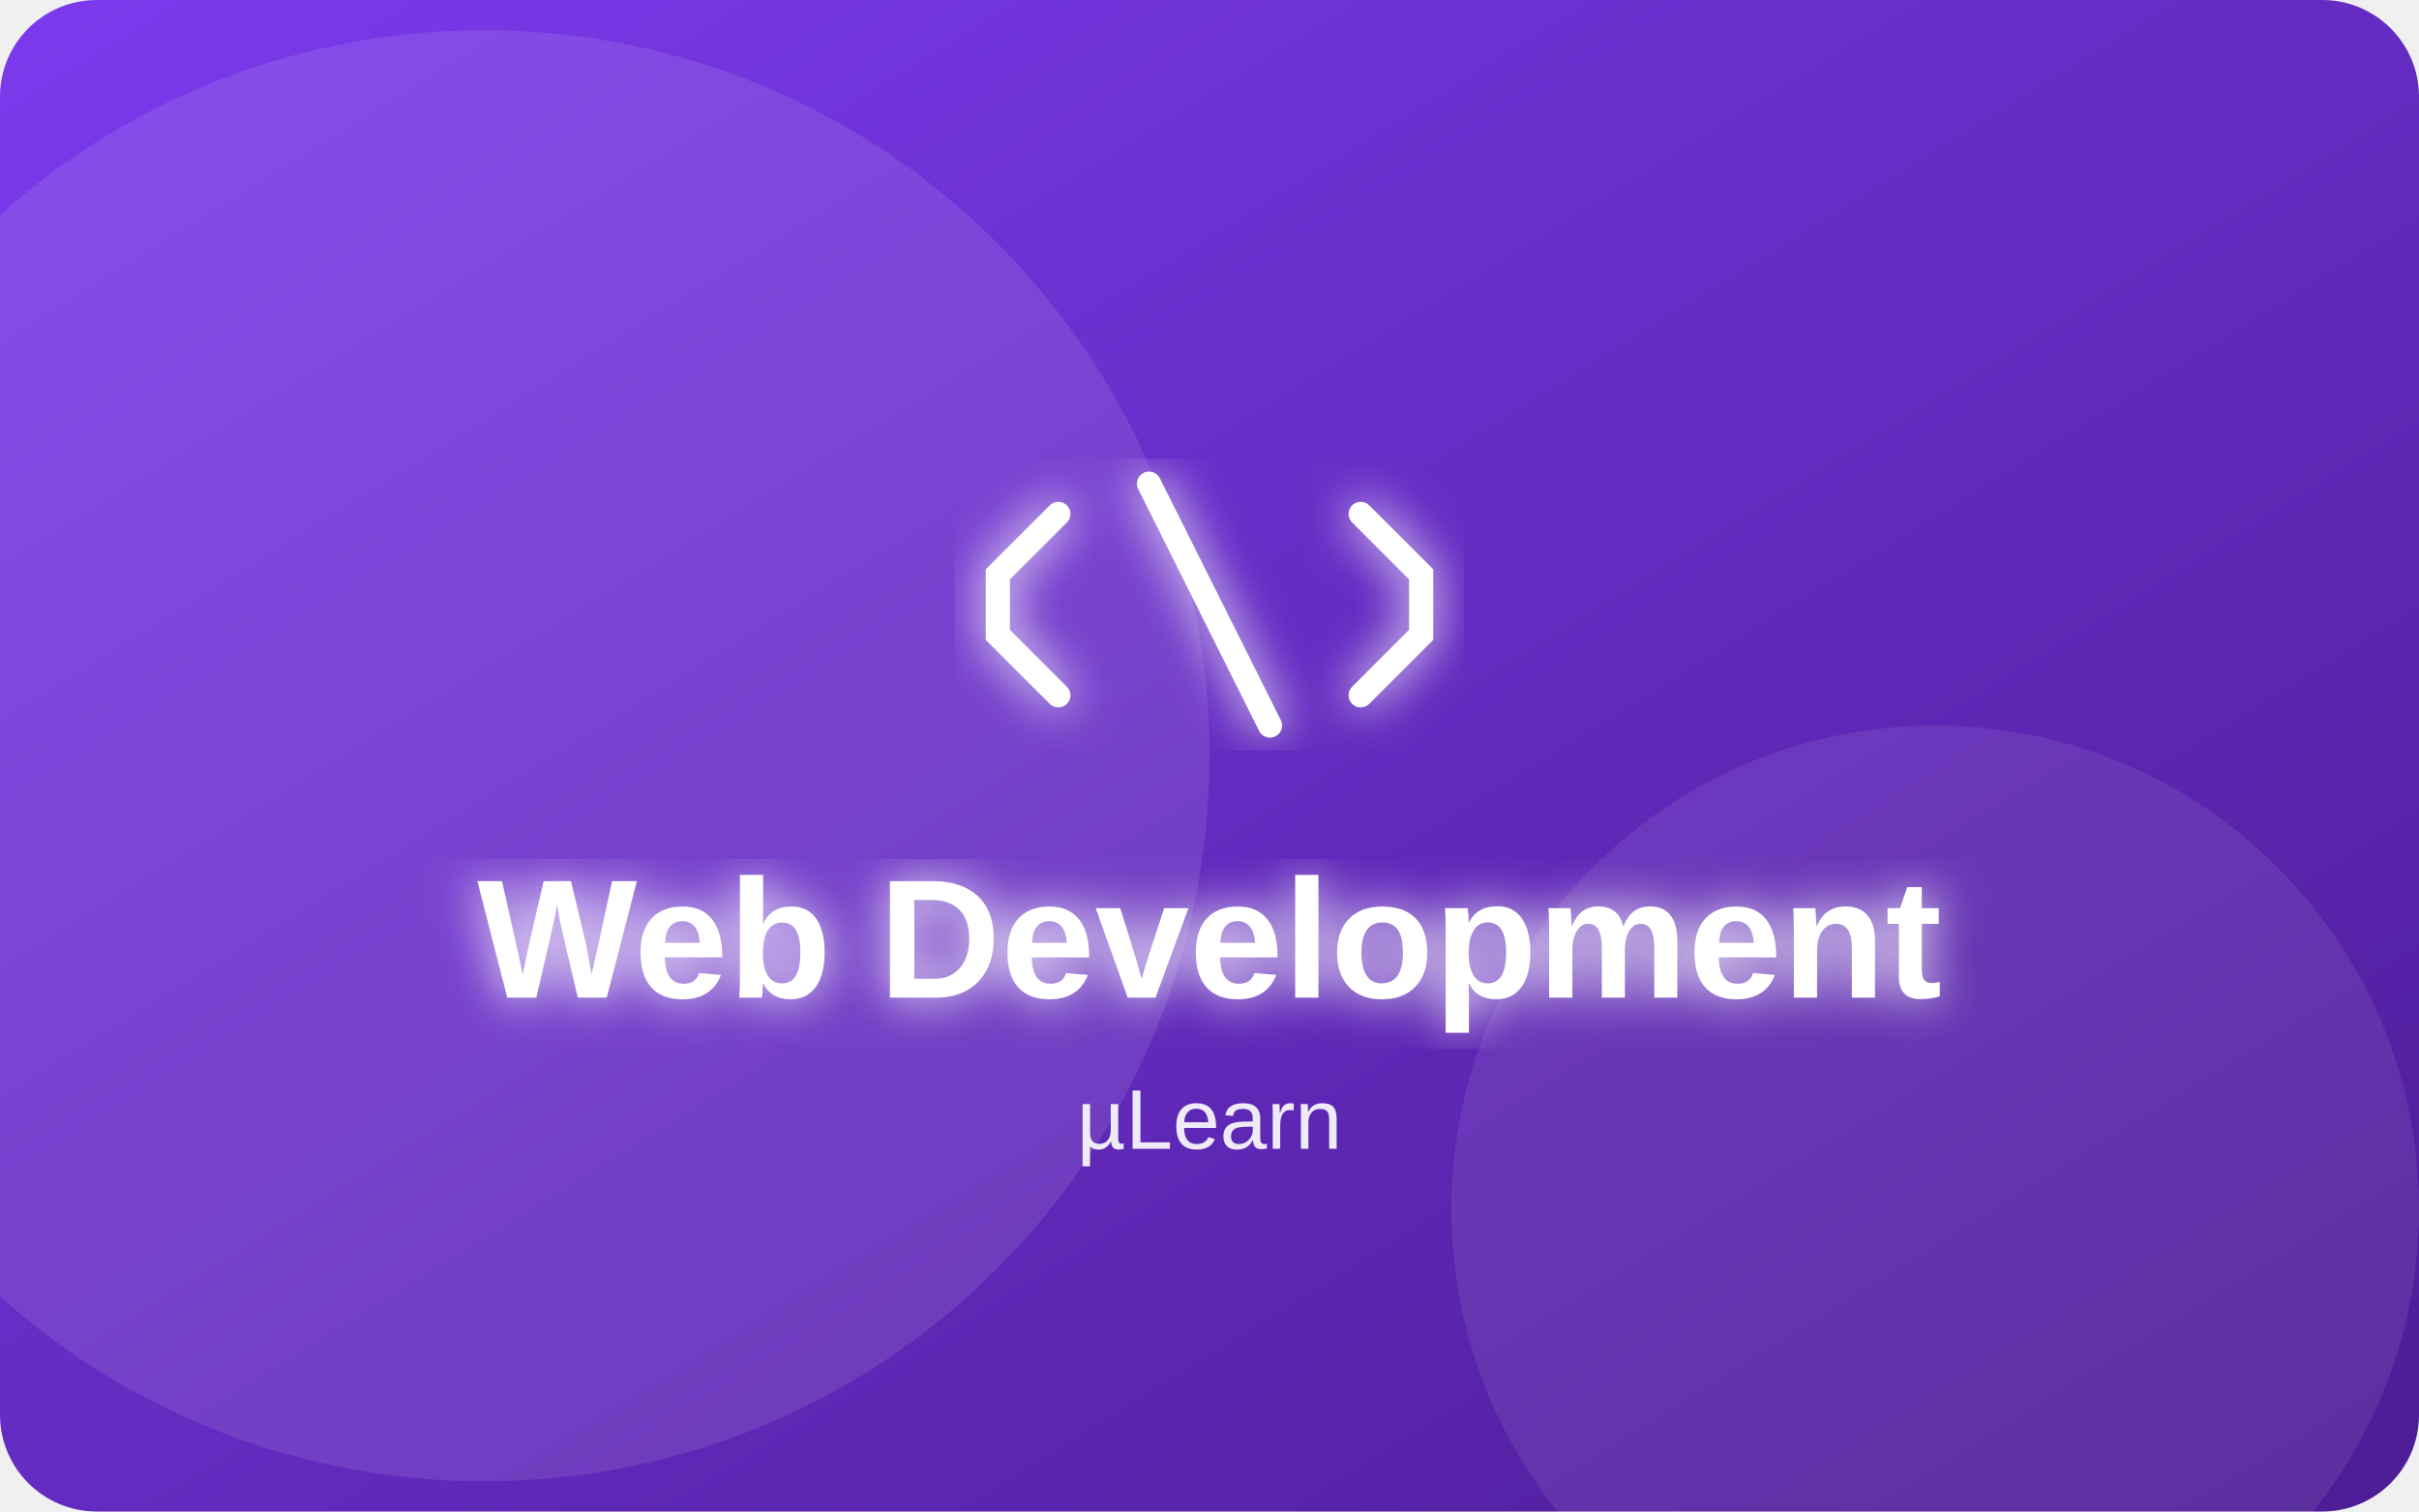
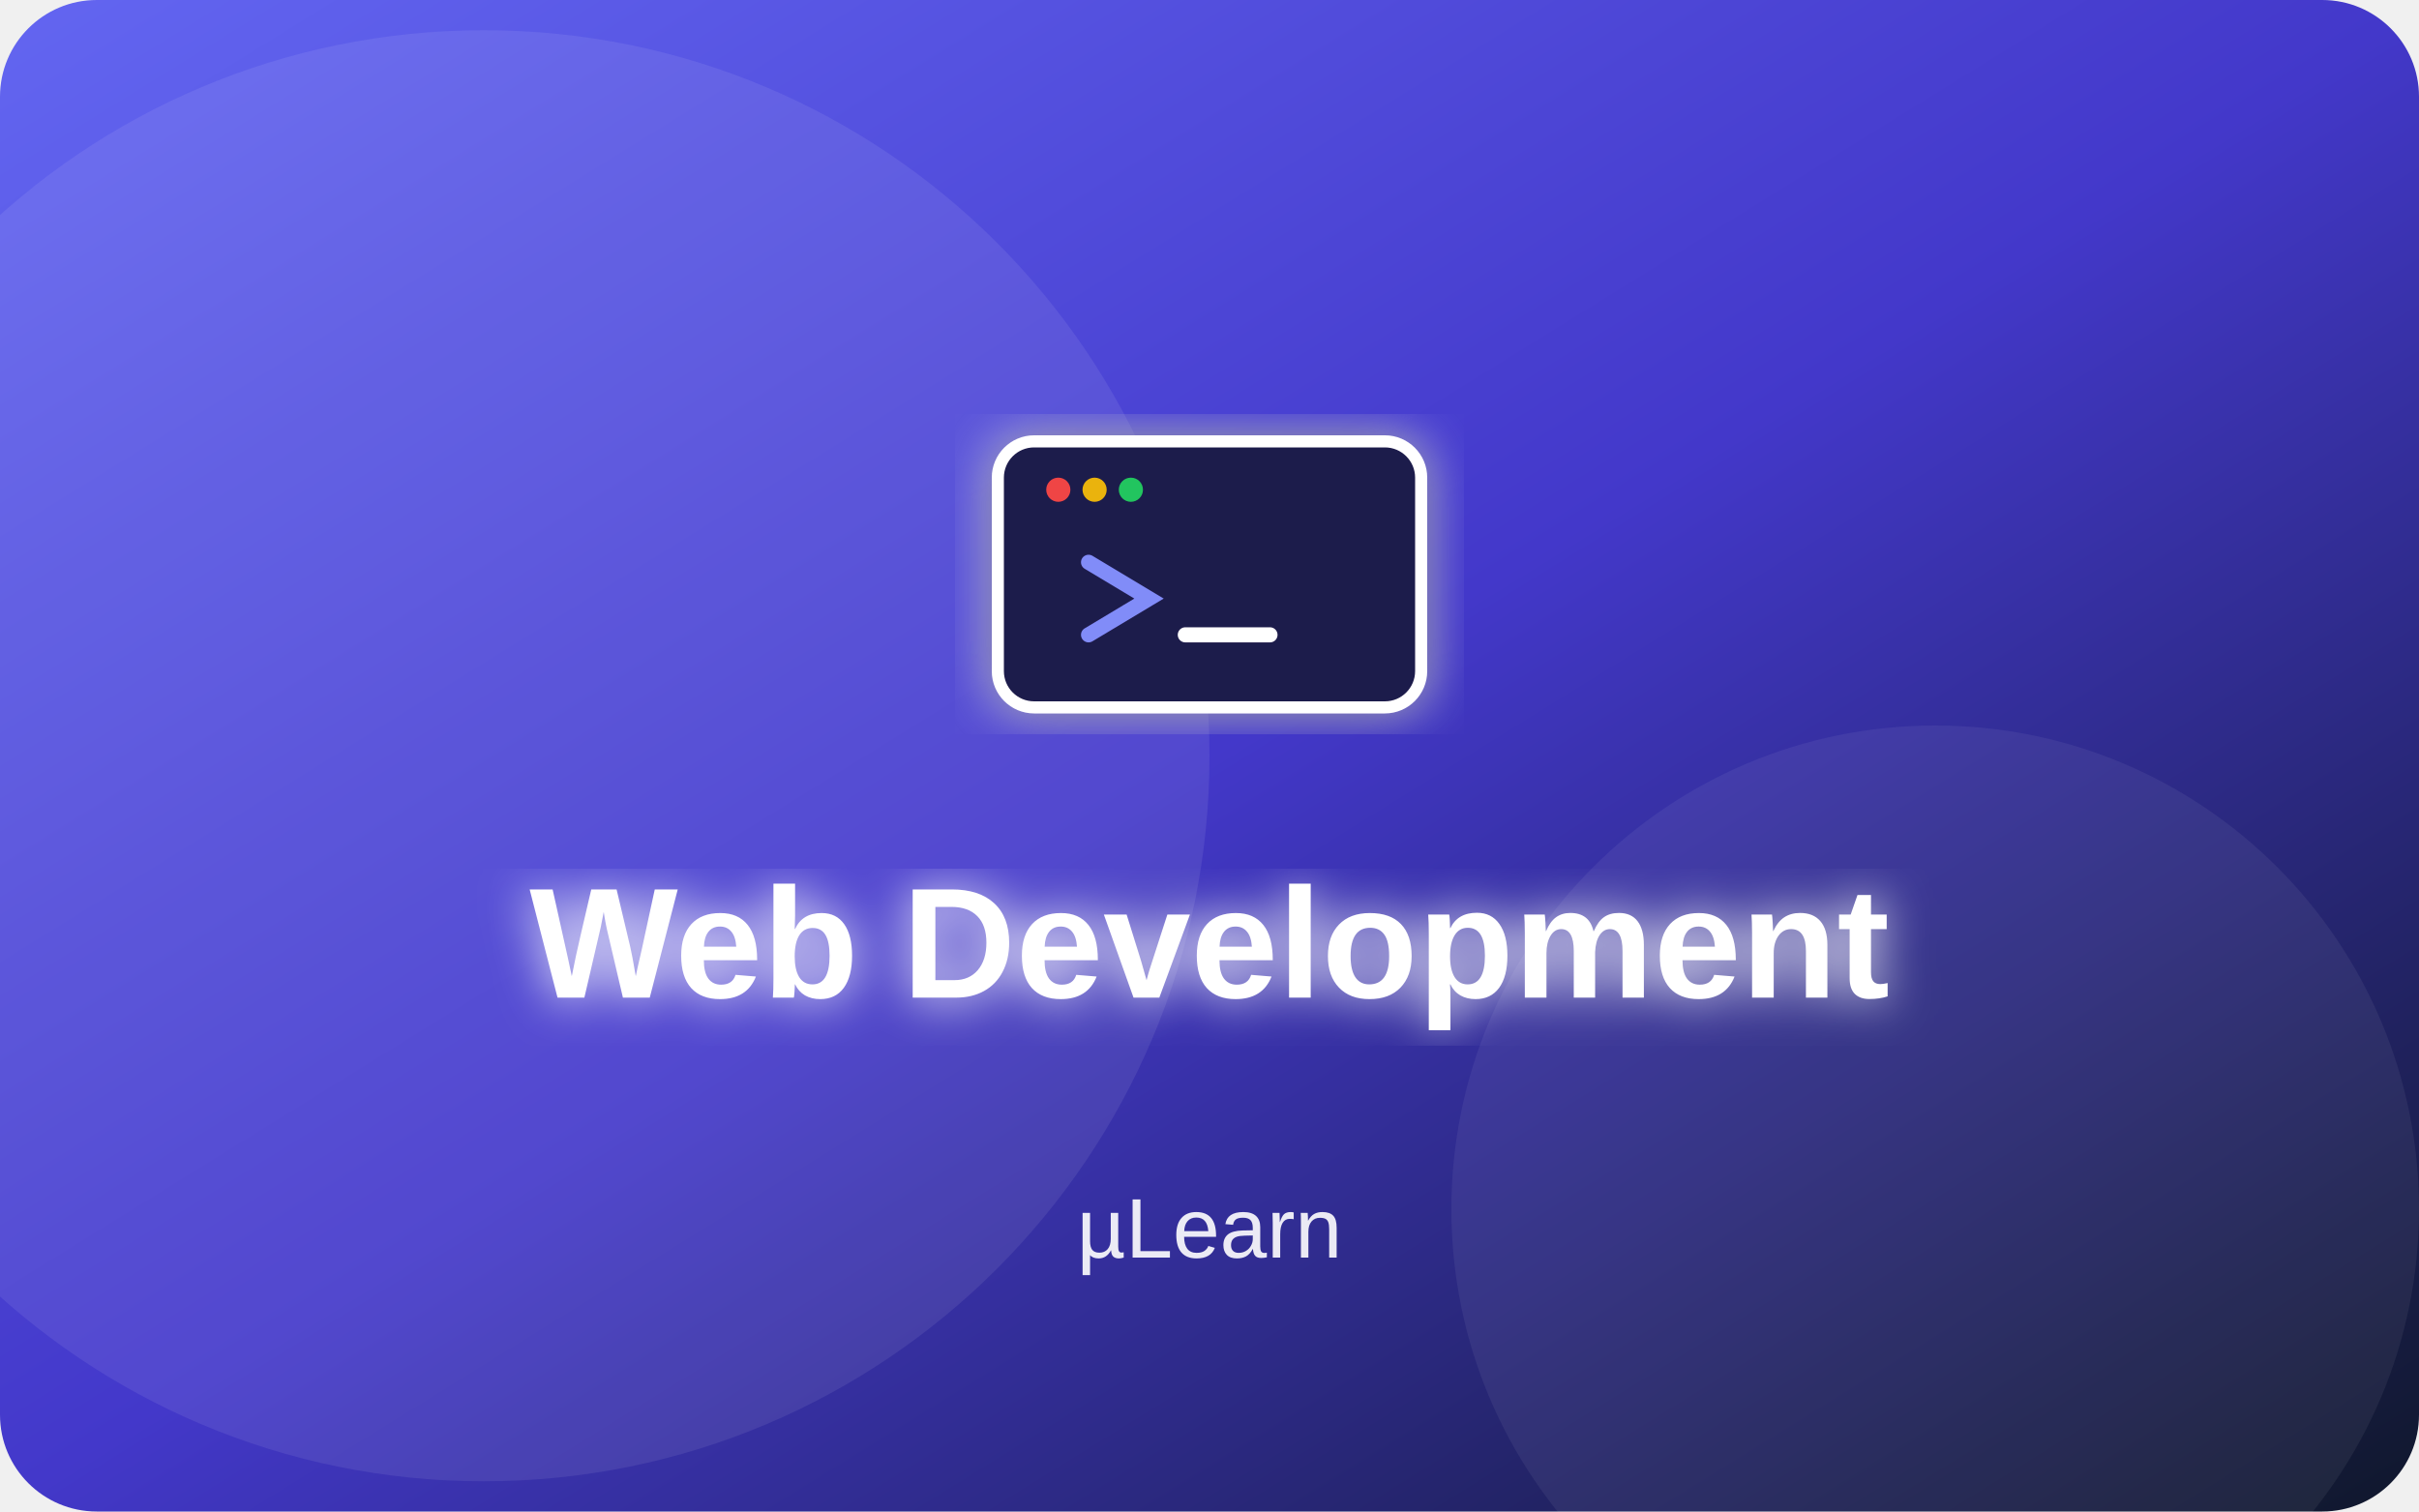
- <svg xmlns="http://www.w3.org/2000/svg" width="400" height="250">
+ <svg xmlns="http://www.w3.org/2000/svg" width="400" height="250" viewBox="0 0 400 250">
  <defs>
    <linearGradient id="webdevGrad" x1="0%" y1="0%" x2="100%" y2="100%">
-       <stop offset="0%" style="stop-color:#7c3aed;stop-opacity:1" />
-       <stop offset="100%" style="stop-color:#4c1d95;stop-opacity:1" />
+       <stop offset="0%" style="stop-color:#6366f1;stop-opacity:1" />
+       <stop offset="50%" style="stop-color:#4338ca;stop-opacity:1" />
+       <stop offset="100%" style="stop-color:#0f172a;stop-opacity:1" />
    </linearGradient>
    <filter id="glow">
      <feGaussianBlur stdDeviation="4" result="coloredBlur" />
      <feMerge>
        <feMergeNode in="coloredBlur" />
        <feMergeNode in="SourceGraphic" />
      </feMerge>
    </filter>
  </defs>
  <rect width="400" height="250" fill="url(#webdevGrad)" rx="16" />
-   <circle cx="80" cy="125" r="120" fill="rgba(255,255,255,0.1)" />
-   <circle cx="320" cy="200" r="80" fill="rgba(255,255,255,0.08)" />
-   <g transform="translate(200, 100)" filter="url(#glow)">
-     <path d="M-25,-15 L-35,-5 L-35,5 L-25,15" stroke="white" stroke-width="4" fill="none" stroke-linecap="round" />
-     <path d="M25,-15 L35,-5 L35,5 L25,15" stroke="white" stroke-width="4" fill="none" stroke-linecap="round" />
-     <line x1="-10" y1="-20" x2="10" y2="20" stroke="white" stroke-width="4" stroke-linecap="round" />
+   <circle cx="80" cy="125" r="120" fill="rgba(255,255,255,0.08)" />
+   <circle cx="320" cy="200" r="80" fill="rgba(255,255,255,0.06)" />
+   <g transform="translate(200, 95)" filter="url(#glow)">
+     <rect x="-35" y="-22" width="70" height="44" rx="6" fill="#1e1b4b" stroke="white" stroke-width="2" />
+     <circle cx="-25" cy="-14" r="2" fill="#ef4444" />
+     <circle cx="-19" cy="-14" r="2" fill="#eab308" />
+     <circle cx="-13" cy="-14" r="2" fill="#22c55e" />
+     <path d="M-20,-2 L-10,4 L-20,10" stroke="#818cf8" stroke-width="2.5" fill="none" stroke-linecap="round" />
+     <line x1="-4" y1="10" x2="10" y2="10" stroke="white" stroke-width="2.5" stroke-linecap="round" />
  </g>
-   <text x="200" y="165" font-family="Arial, sans-serif" font-size="28" font-weight="700" fill="white" text-anchor="middle" filter="url(#glow)">Web Development</text>
-   <text x="200" y="190" font-family="Arial, sans-serif" font-size="14" font-weight="500" fill="rgba(255,255,255,0.9)" text-anchor="middle">µLearn</text>
+   <text x="200" y="165" font-family="Arial, sans-serif" font-size="26" font-weight="700" fill="white" text-anchor="middle" filter="url(#glow)">Web Development</text>
+   <text x="200" y="208" font-family="Arial, sans-serif" font-size="14" font-weight="500" fill="rgba(255,255,255,0.9)" text-anchor="middle">µLearn</text>
</svg>
